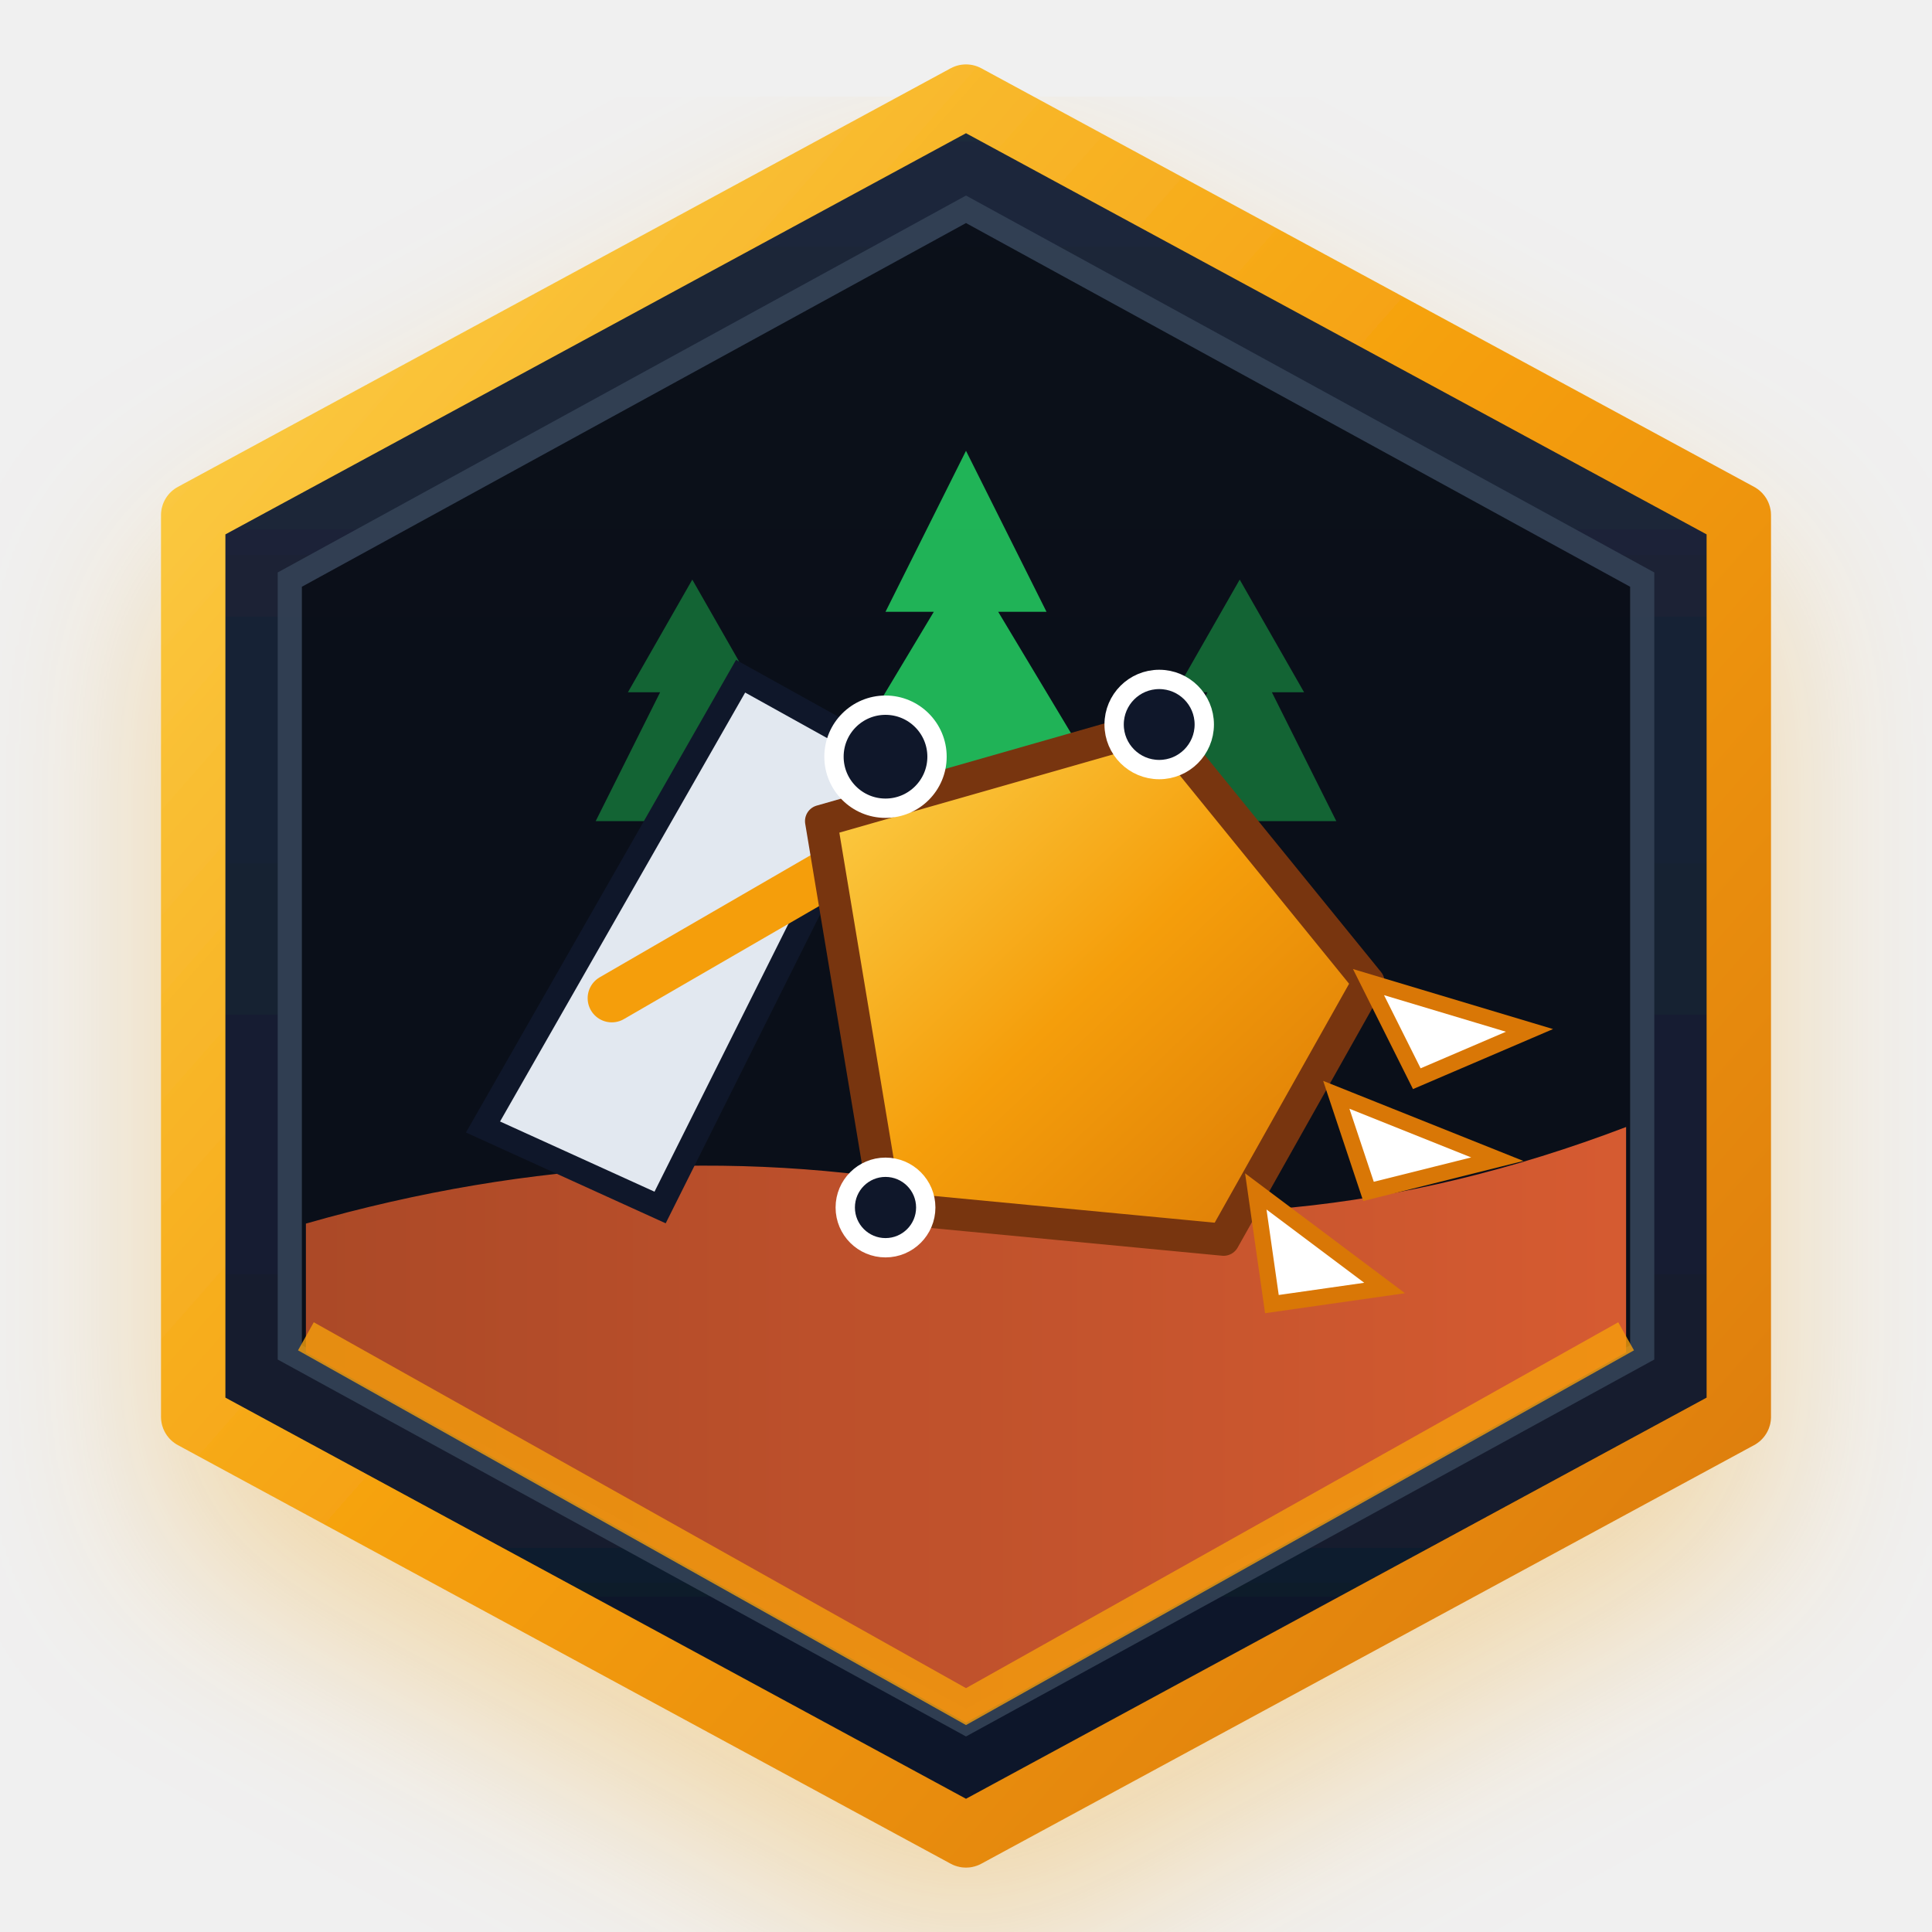
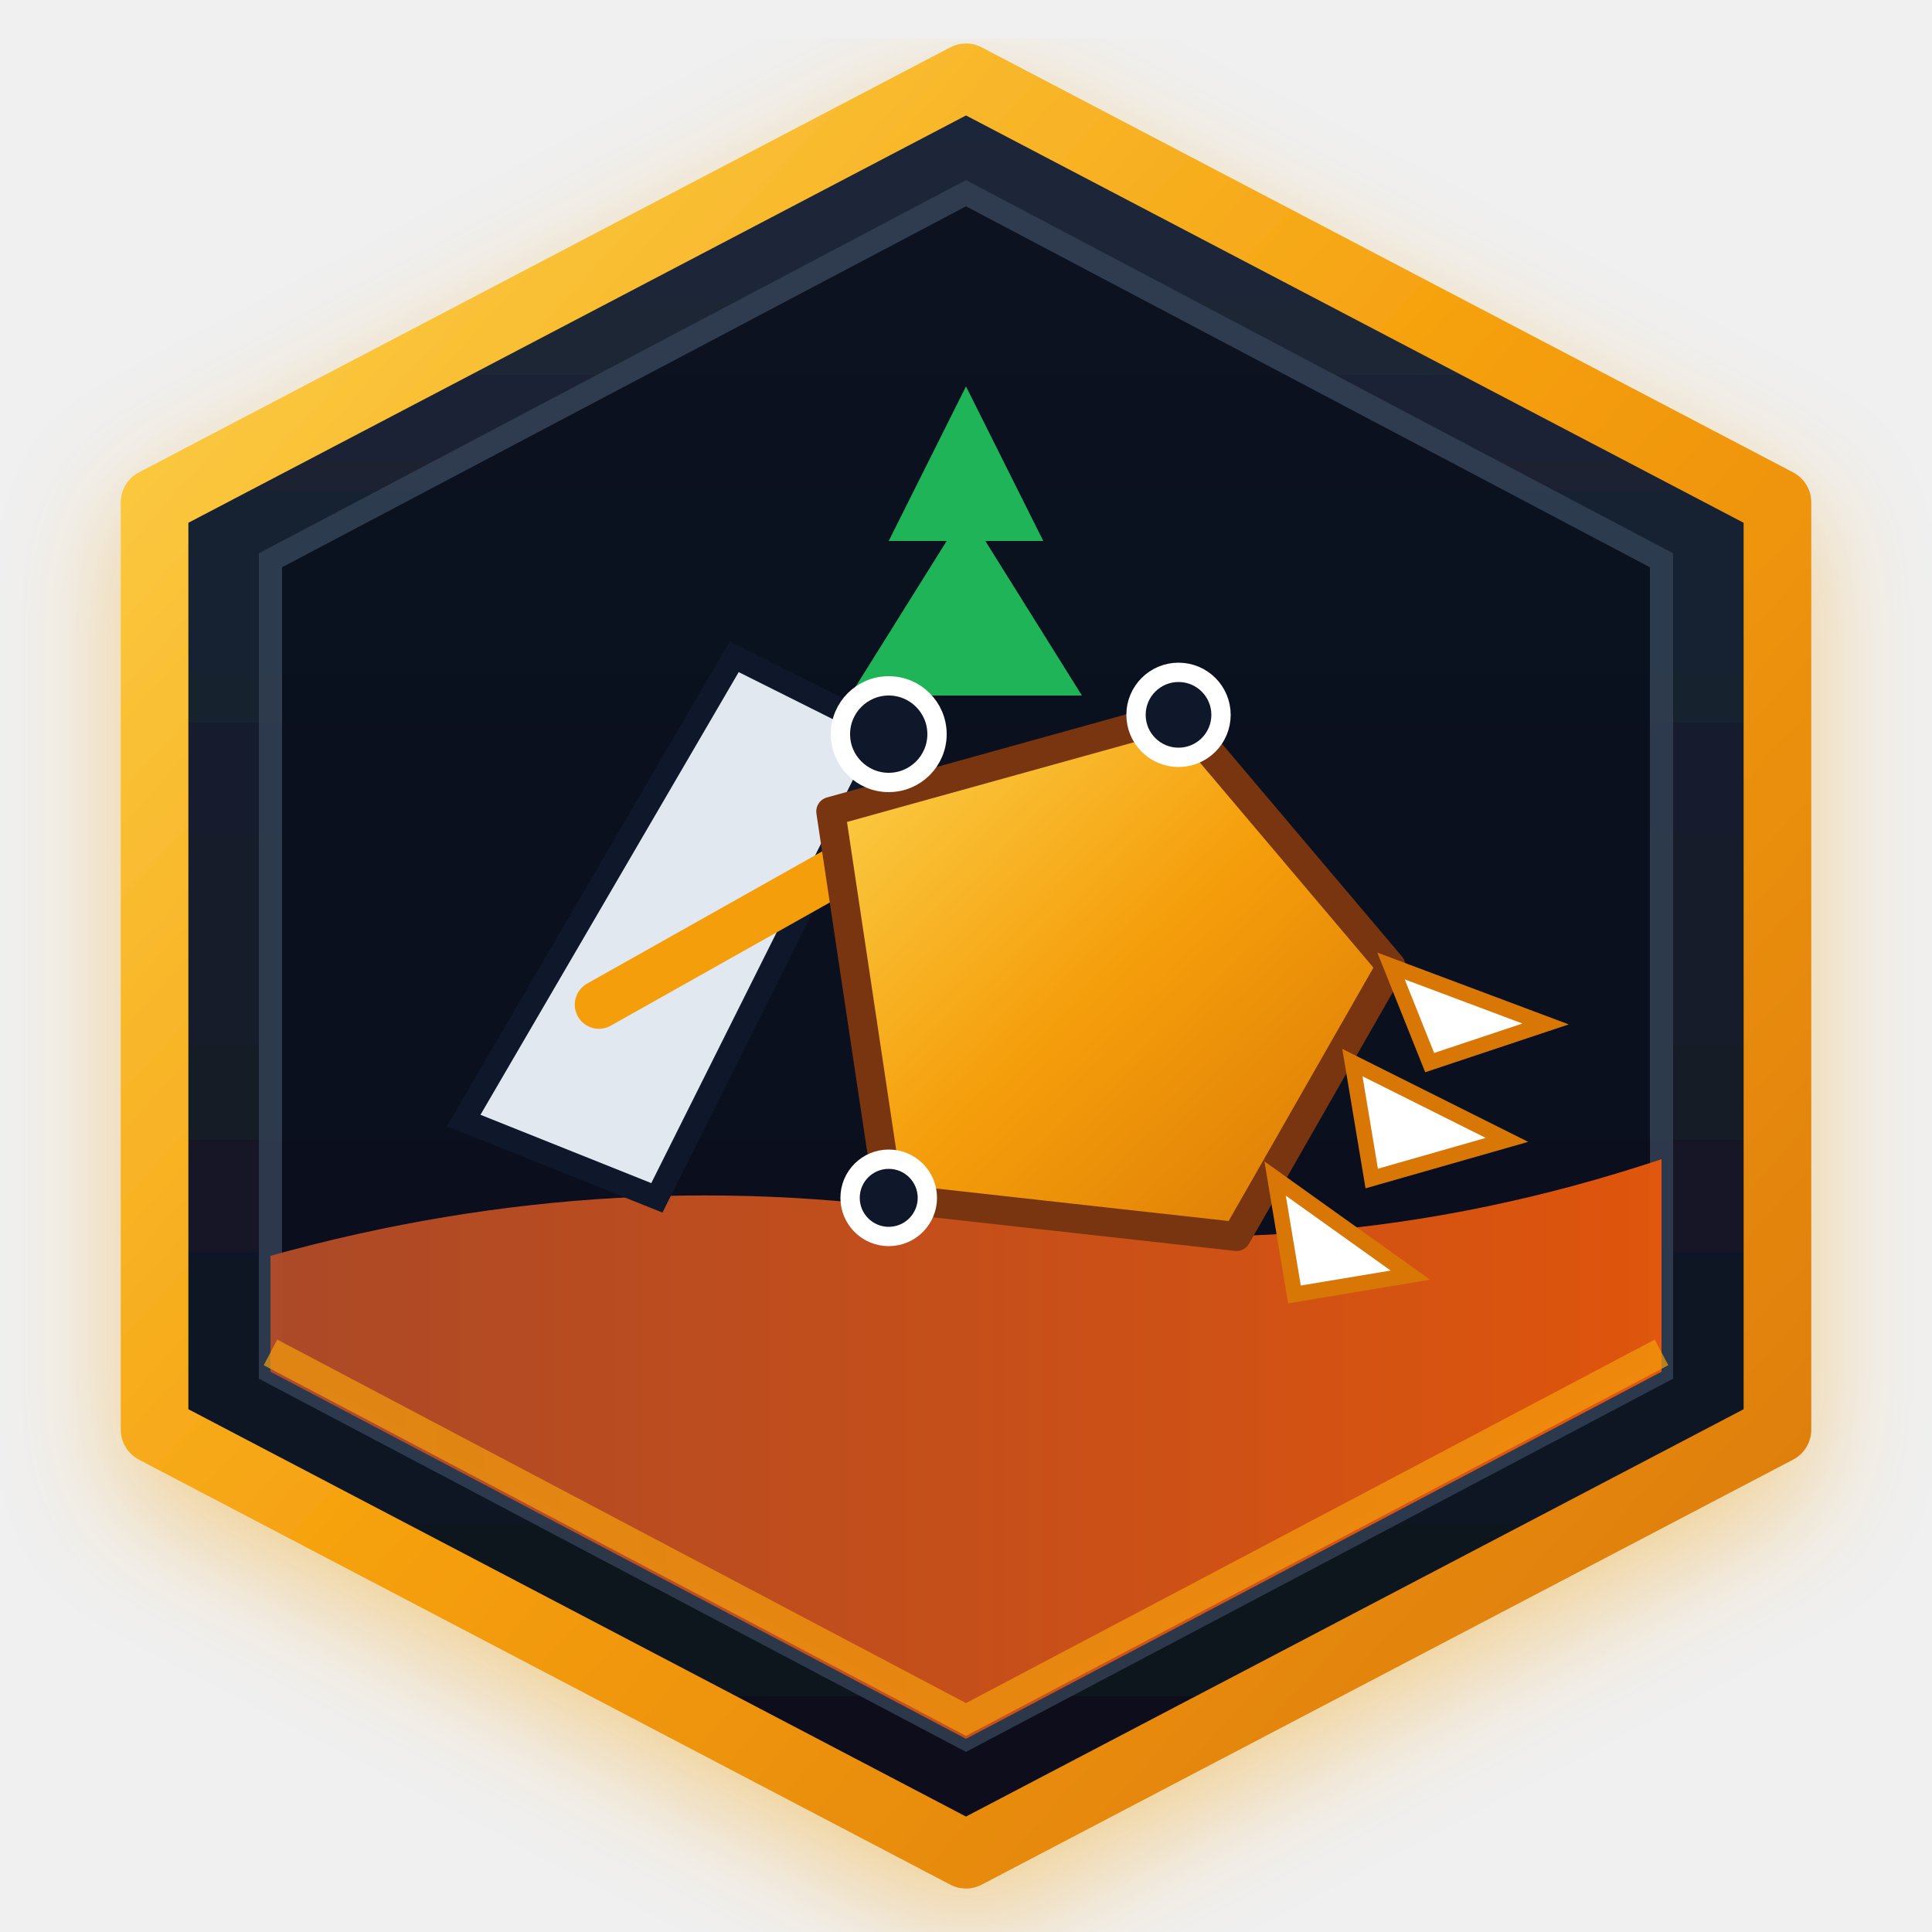
- <svg xmlns="http://www.w3.org/2000/svg" viewBox="0 0 120 120" width="100%" height="100%" fill="none">
+ <svg xmlns="http://www.w3.org/2000/svg" viewBox="0 0 100 100" width="100%" height="100%" fill="none">
  <defs>
-     <linearGradient id="iconGold" x1="0%" y1="0%" x2="100%" y2="100%">
+     <linearGradient id="iconAmberGrad" x1="0%" y1="0%" x2="100%" y2="100%">
      <stop offset="0%" stop-color="#FCD34D" />
      <stop offset="50%" stop-color="#F59E0B" />
      <stop offset="100%" stop-color="#D97706" />
    </linearGradient>
-     <linearGradient id="iconShield" x1="0%" y1="0%" x2="0%" y2="100%">
+     <linearGradient id="iconShieldGrad" x1="0%" y1="0%" x2="0%" y2="100%">
      <stop offset="0%" stop-color="#1E293B" />
-       <stop offset="100%" stop-color="#0F172A" />
+       <stop offset="100%" stop-color="#0B0F19" />
    </linearGradient>
-     <linearGradient id="iconClay" x1="0%" y1="0%" x2="100%" y2="0%">
+     <linearGradient id="iconClayGrad" x1="0%" y1="0%" x2="100%" y2="0%">
      <stop offset="0%" stop-color="#B44C28" />
-       <stop offset="100%" stop-color="#E05E32" />
+       <stop offset="100%" stop-color="#EA580C" />
    </linearGradient>
-     <filter id="iconGlow" x="-20%" y="-20%" width="140%" height="140%">
-       <feDropShadow dx="0" dy="6" stdDeviation="6" flood-color="#F59E0B" flood-opacity="0.3" />
+     <filter id="iconDropShadow" x="-20%" y="-20%" width="140%" height="140%">
+       <feDropShadow dx="0" dy="2" stdDeviation="3" flood-color="#F59E0B" flood-opacity="0.4" />
    </filter>
  </defs>
-   <polygon points="60,6 108,32 108,88 60,114 12,88 12,32" fill="url(#iconShield)" stroke="url(#iconGold)" stroke-width="4" stroke-linejoin="round" filter="url(#iconGlow)" />
-   <polygon points="60,13 102,36 102,84 60,107 18,84 18,36" fill="#090D16" stroke="#334155" stroke-width="1.5" opacity="0.9" />
-   <path d="M60 28 L65 38 L62 38 L68 48 L52 48 L58 38 L55 38 Z" fill="#22C55E" opacity="0.9" />
-   <path d="M43 36 L47 43 L45 43 L49 51 L37 51 L41 43 L39 43 Z" fill="#15803D" opacity="0.75" />
-   <path d="M77 36 L81 43 L79 43 L83 51 L71 51 L75 43 L73 43 Z" fill="#15803D" opacity="0.75" />
-   <path d="M19 76 Q 40 70, 60 74 T 101 70 L 101 84 L 60 107 L 19 84 Z" fill="url(#iconClay)" opacity="0.95" />
-   <path d="M19 83 L 60 106 L 101 83" stroke="#F59E0B" stroke-width="2" fill="none" opacity="0.8" />
-   <path d="M30 70 L 46 42 L 55 47 L 41 75 Z" fill="#E2E8F0" stroke="#0F172A" stroke-width="1.5" />
-   <path d="M38 62 L 57 51" stroke="#F59E0B" stroke-width="3" stroke-linecap="round" />
-   <path d="M51 51 L 72 45 L 85 61 L 76 77 L 55 75 Z" fill="url(#iconGold)" stroke="#78350F" stroke-width="2" stroke-linejoin="round" />
-   <polygon points="85,61 95,64 88,67" fill="#FFFFFF" stroke="#D97706" stroke-width="1" />
-   <polygon points="83,68 93,72 85,74" fill="#FFFFFF" stroke="#D97706" stroke-width="1" />
-   <polygon points="78,74 86,80 79,81" fill="#FFFFFF" stroke="#D97706" stroke-width="1" />
-   <circle cx="55" cy="47" r="3.2" fill="#0F172A" stroke="#FFFFFF" stroke-width="1.2" />
-   <circle cx="72" cy="45" r="2.8" fill="#0F172A" stroke="#FFFFFF" stroke-width="1.2" />
-   <circle cx="55" cy="75" r="2.5" fill="#0F172A" stroke="#FFFFFF" stroke-width="1.2" />
+   <polygon points="50,4 92,26 92,74 50,96 8,74 8,26" fill="url(#iconShieldGrad)" stroke="url(#iconAmberGrad)" stroke-width="3.5" stroke-linejoin="round" filter="url(#iconDropShadow)" />
+   <polygon points="50,10 86,29 86,71 50,90 14,71 14,29" fill="#080D1A" stroke="#334155" stroke-width="1.2" opacity="0.8" />
+   <path d="M14 65 Q 32 60, 50 63 T 86 60 L 86 71 L 50 90 L 14 71 Z" fill="url(#iconClayGrad)" opacity="0.95" />
+   <path d="M14 70 L 50 89 L 86 70" stroke="#F59E0B" stroke-width="1.5" fill="none" opacity="0.7" />
+   <path d="M50 20 L54 28 L51 28 L56 36 L44 36 L49 28 L46 28 Z" fill="#22C55E" opacity="0.9" />
+   <path d="M24 58 L 38 34 L 46 38 L 34 62 Z" fill="#E2E8F0" stroke="#0F172A" stroke-width="1.2" />
+   <path d="M31 52 L 47 43" stroke="#F59E0B" stroke-width="2.5" stroke-linecap="round" />
+   <path d="M43 42 L 61 37 L 72 50 L 64 64 L 46 62 Z" fill="url(#iconAmberGrad)" stroke="#78350F" stroke-width="1.5" stroke-linejoin="round" />
+   <polygon points="72,50 80,53 74,55" fill="#FFFFFF" stroke="#D97706" stroke-width="0.8" />
+   <polygon points="70,55 78,59 71,61" fill="#FFFFFF" stroke="#D97706" stroke-width="0.8" />
+   <polygon points="66,61 73,66 67,67" fill="#FFFFFF" stroke="#D97706" stroke-width="0.8" />
+   <circle cx="46" cy="38" r="2.5" fill="#0F172A" stroke="#FFFFFF" stroke-width="1" />
+   <circle cx="61" cy="37" r="2.2" fill="#0F172A" stroke="#FFFFFF" stroke-width="1" />
+   <circle cx="46" cy="62" r="2" fill="#0F172A" stroke="#FFFFFF" stroke-width="1" />
</svg>
